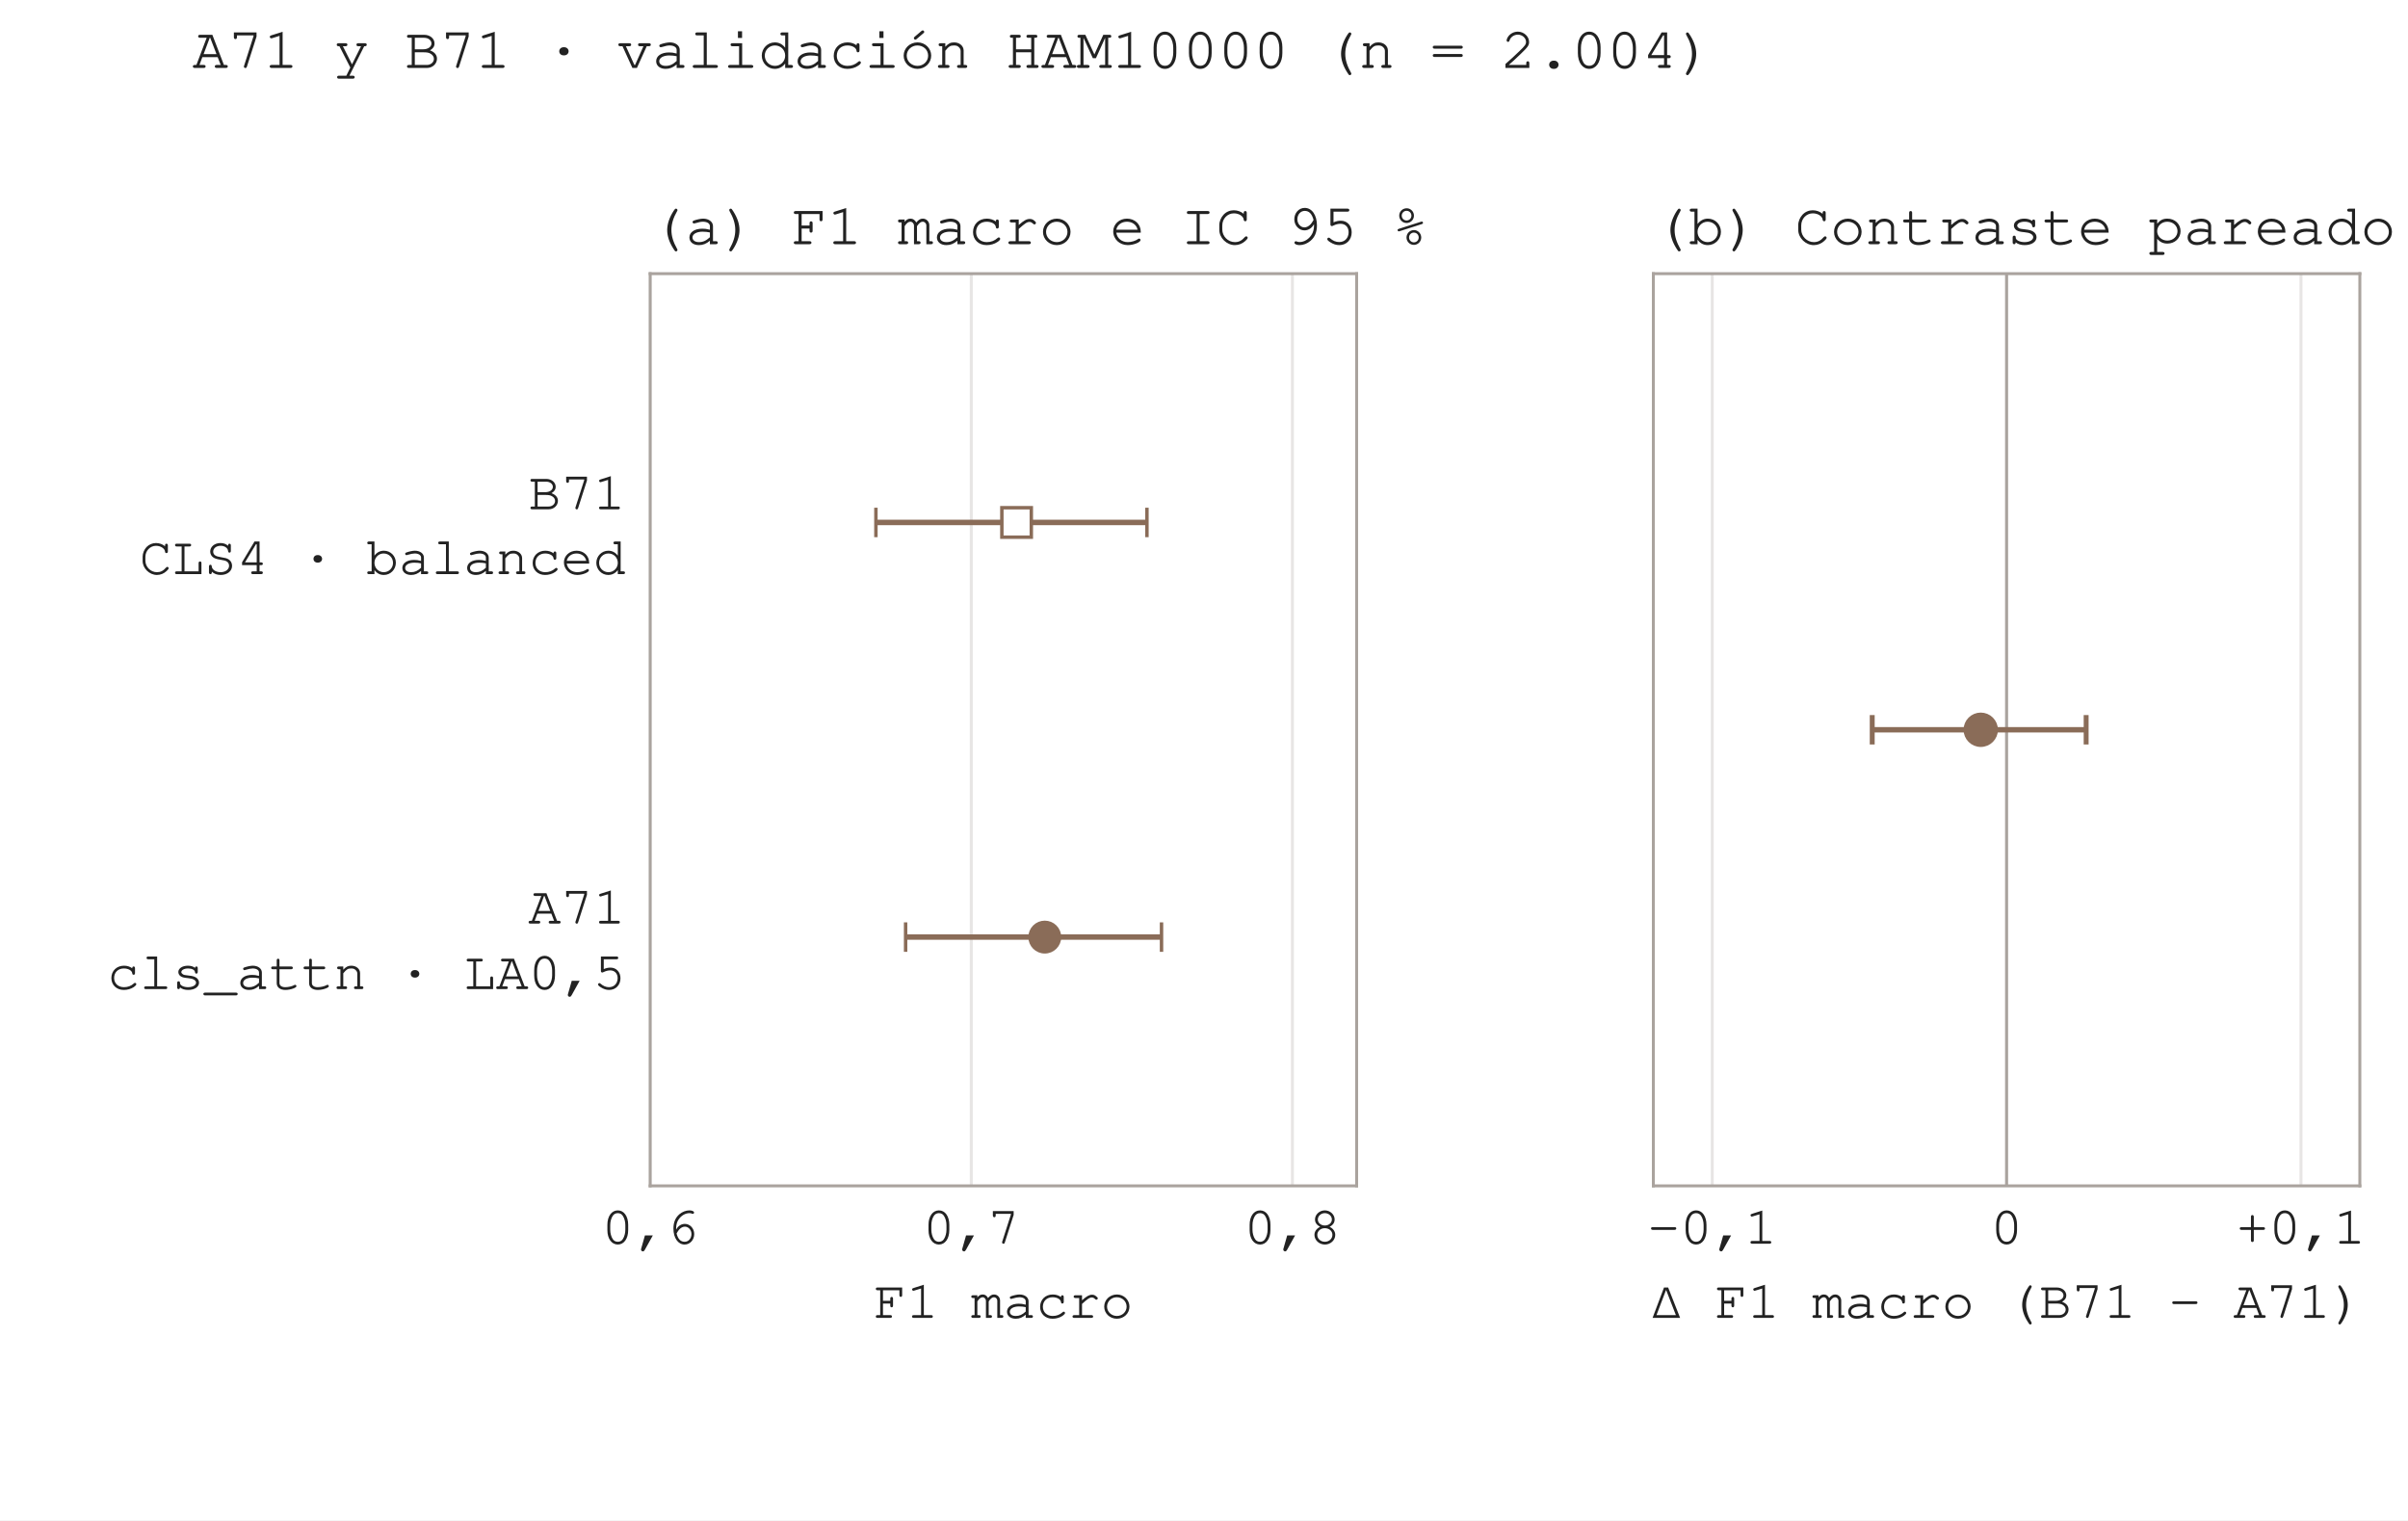
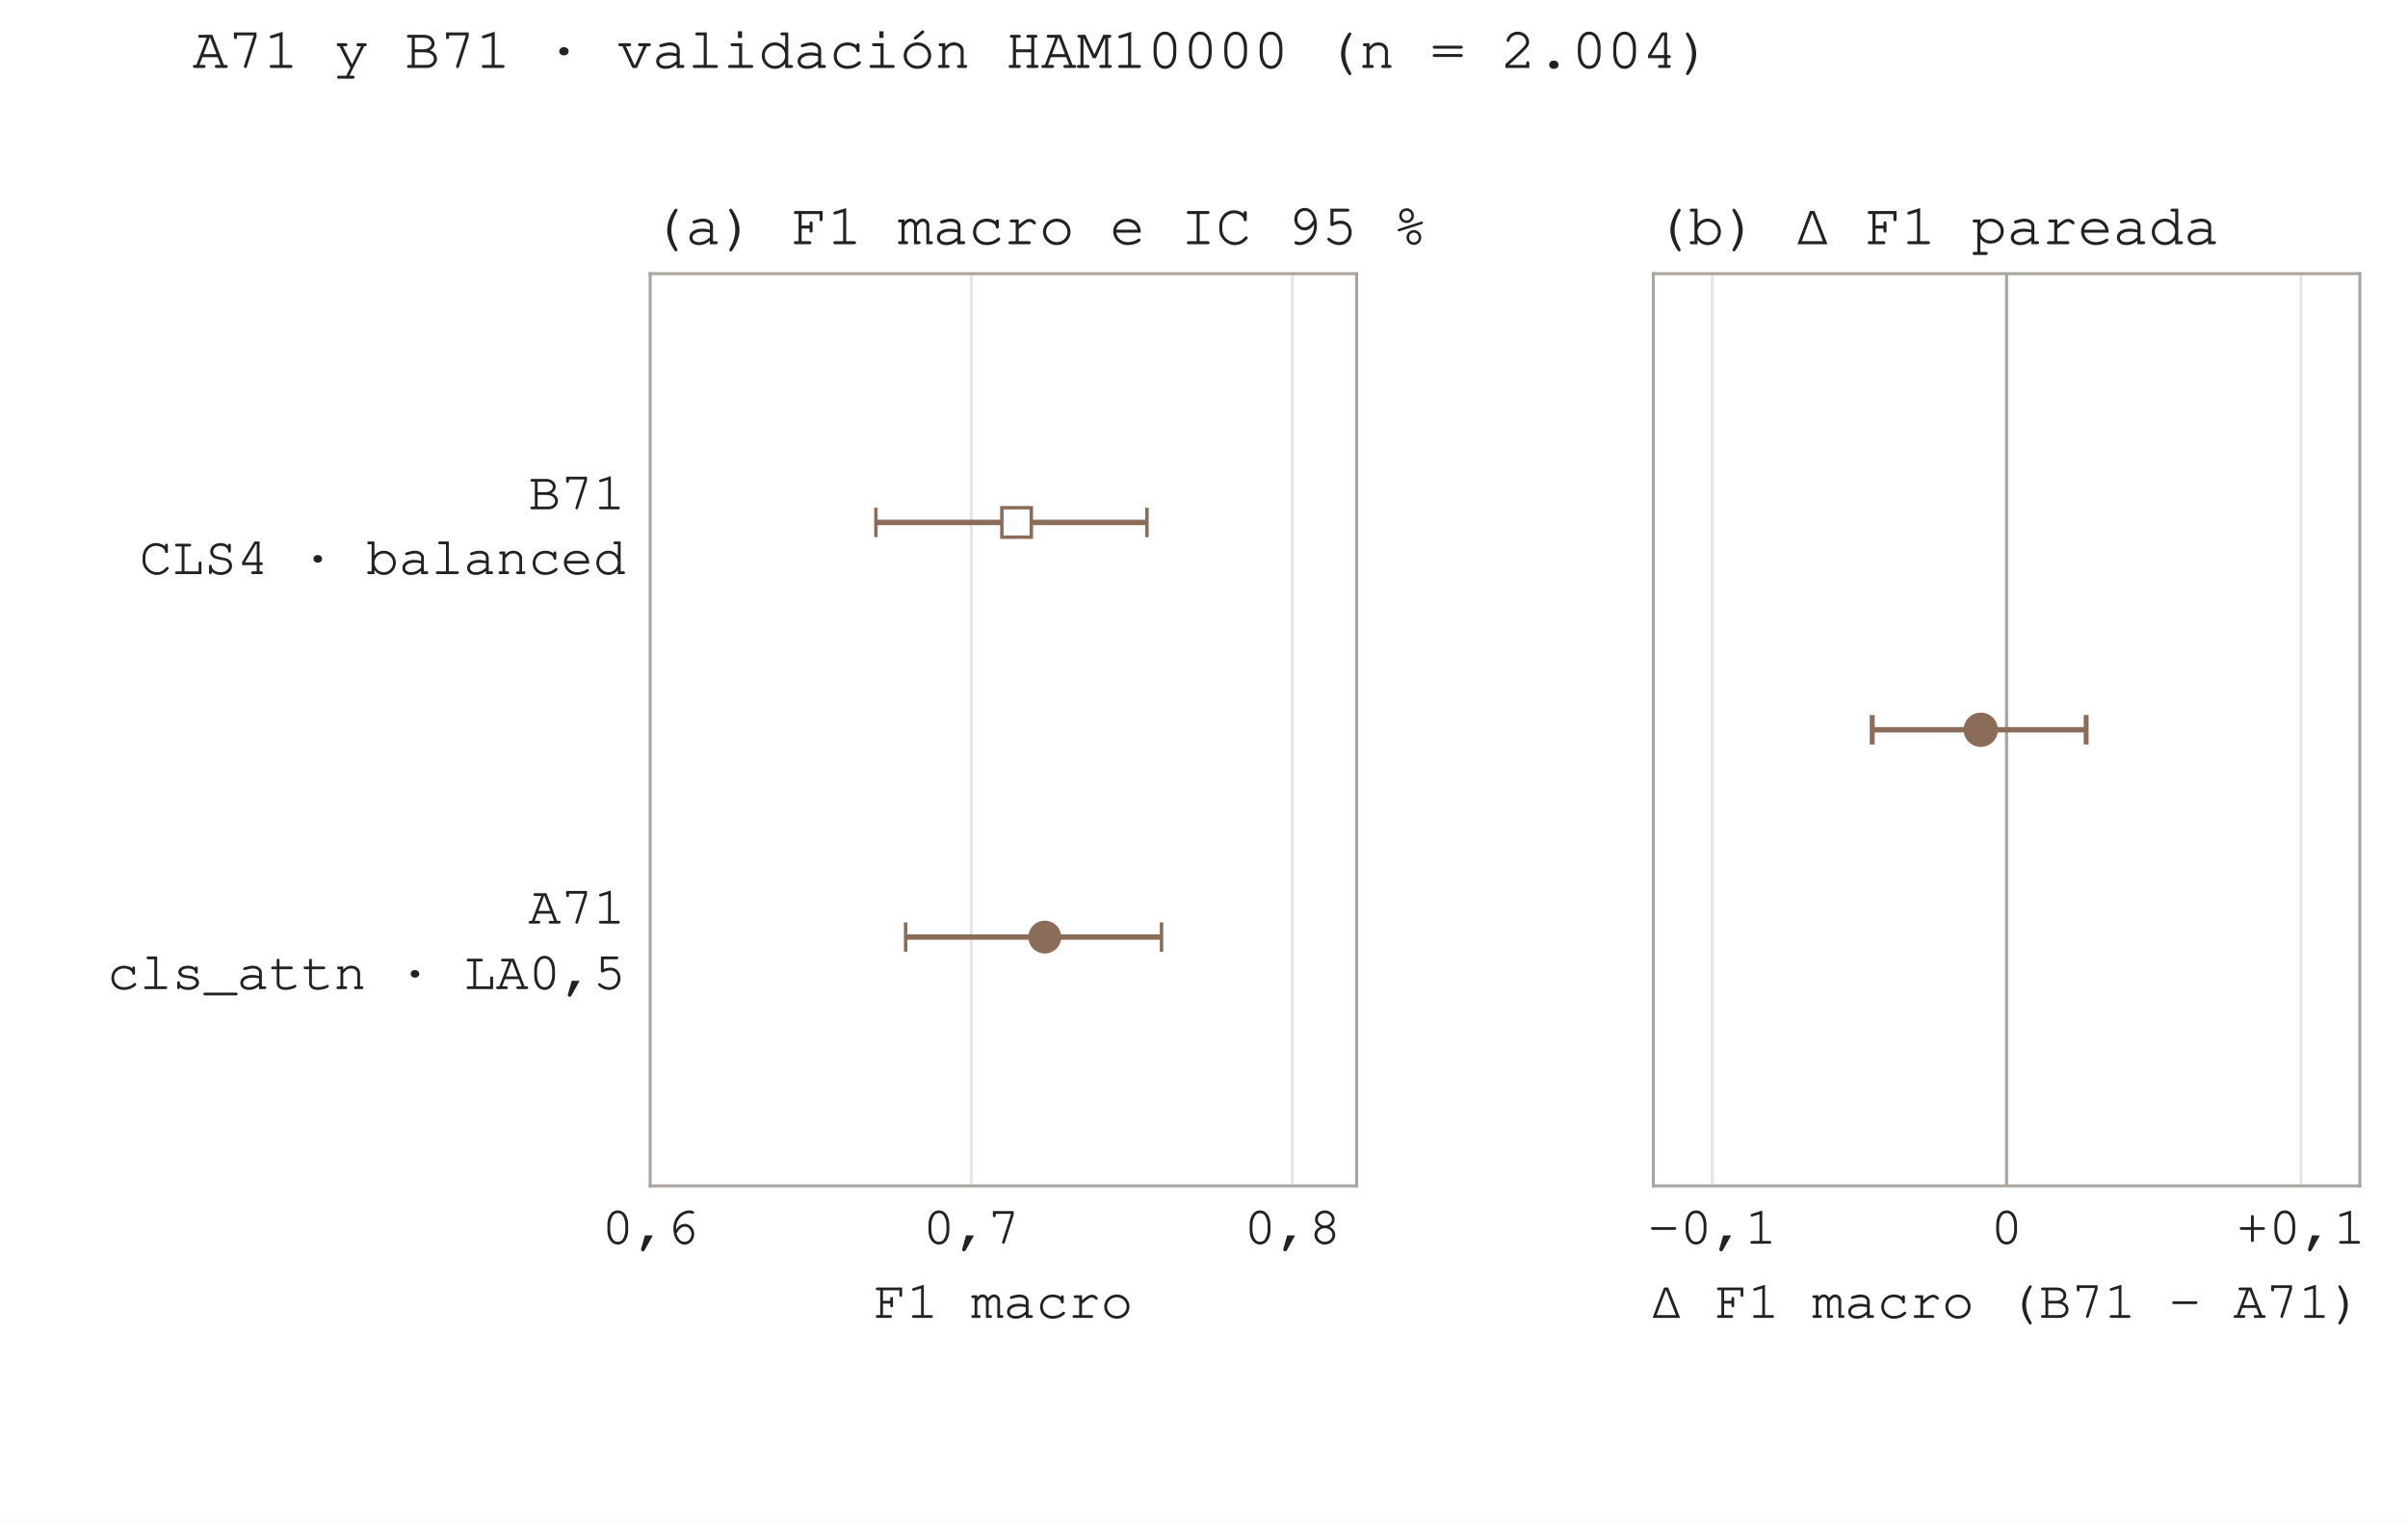
<svg xmlns="http://www.w3.org/2000/svg" xmlns:xlink="http://www.w3.org/1999/xlink" width="490.394pt" height="309.6pt" viewBox="0 0 490.394 309.6" version="1.1">
  <defs>
    <style type="text/css">*{stroke-linejoin: round; stroke-linecap: butt}</style>
  </defs>
  <g id="figure_1">
    <g id="patch_1">
      <path d="M 0 309.6 L 490.394 309.6 L 490.394 0 L 0 0 z " style="fill: #ffffff" />
    </g>
    <g id="axes_1">
      <g id="patch_2">
        <path d="M 132.406 241.488 L 276.282 241.488 L 276.282 55.728 L 132.406 55.728 z " style="fill: #ffffff" />
      </g>
      <g id="matplotlib.axis_1">
        <g id="xtick_1">
          <g id="line2d_1">
-             <path d="M 132.406 241.488 L 132.406 55.728 " clip-path="url(#p0a535e2bb4)" style="fill: none; stroke: #aaa39e; stroke-opacity: 0.28; stroke-width: 0.6; stroke-linecap: square" />
+             <path d="M 132.406 241.488 L 132.406 55.728 " clip-path="url(#p65685b7d07)" style="fill: none; stroke: #aaa39e; stroke-opacity: 0.28; stroke-width: 0.6; stroke-linecap: square" />
          </g>
          <g id="line2d_2" />
          <g id="text_1">
            <text style="font-size: 11px; font-family: 'Nimbus Mono PS'; text-anchor: middle; fill: #222222" x="132.406" y="253.263" transform="rotate(-0 132.4063 253.2633)">0,6</text>
          </g>
        </g>
        <g id="xtick_2">
          <g id="line2d_3">
-             <path d="M 197.804 241.488 L 197.804 55.728 " clip-path="url(#p0a535e2bb4)" style="fill: none; stroke: #aaa39e; stroke-opacity: 0.28; stroke-width: 0.6; stroke-linecap: square" />
+             <path d="M 197.804 241.488 L 197.804 55.728 " clip-path="url(#p65685b7d07)" style="fill: none; stroke: #aaa39e; stroke-opacity: 0.28; stroke-width: 0.6; stroke-linecap: square" />
          </g>
          <g id="line2d_4" />
          <g id="text_2">
            <text style="font-size: 11px; font-family: 'Nimbus Mono PS'; text-anchor: middle; fill: #222222" x="197.804" y="253.263" transform="rotate(-0 197.8044 253.2633)">0,7</text>
          </g>
        </g>
        <g id="xtick_3">
          <g id="line2d_5">
-             <path d="M 263.203 241.488 L 263.203 55.728 " clip-path="url(#p0a535e2bb4)" style="fill: none; stroke: #aaa39e; stroke-opacity: 0.28; stroke-width: 0.6; stroke-linecap: square" />
+             <path d="M 263.203 241.488 L 263.203 55.728 " clip-path="url(#p65685b7d07)" style="fill: none; stroke: #aaa39e; stroke-opacity: 0.28; stroke-width: 0.6; stroke-linecap: square" />
          </g>
          <g id="line2d_6" />
          <g id="text_3">
            <text style="font-size: 11px; font-family: 'Nimbus Mono PS'; text-anchor: middle; fill: #222222" x="263.203" y="253.263" transform="rotate(-0 263.2025 253.2633)">0,8</text>
          </g>
        </g>
        <g id="text_4">
          <text style="font-size: 11px; font-family: 'Nimbus Mono PS'; text-anchor: middle; fill: #222222" x="204.344" y="268.373" transform="rotate(-0 204.3442 268.373)">F1 macro</text>
        </g>
      </g>
      <g id="matplotlib.axis_2">
        <g id="ytick_1">
          <g id="line2d_7" />
          <g id="text_5">
            <text style="font-size: 11px; font-family: 'Nimbus Mono PS'; fill: #222222" transform="translate(107.6063 188.0764)">A71</text>
            <text style="font-size: 11px; font-family: 'Nimbus Mono PS'; fill: #222222" transform="translate(21.8063 201.4187)">cls_attn · LA0,5</text>
          </g>
        </g>
        <g id="ytick_2">
          <g id="line2d_8" />
          <g id="text_6">
            <text style="font-size: 11px; font-family: 'Nimbus Mono PS'; fill: #222222" transform="translate(107.6063 103.7111)">B71</text>
            <text style="font-size: 11px; font-family: 'Nimbus Mono PS'; fill: #222222" transform="translate(28.4063 116.9111)">CLS4 · balanced</text>
          </g>
        </g>
      </g>
      <g id="LineCollection_1">
-         <path d="M 184.43 190.826 L 236.545 190.826 " clip-path="url(#p0a535e2bb4)" style="fill: none; stroke: #8a6c58; stroke-width: 1.1" />
+         <path d="M 184.43 190.826 L 236.545 190.826 " clip-path="url(#p65685b7d07)" style="fill: none; stroke: #8a6c58; stroke-width: 1.1" />
      </g>
      <g id="line2d_9">
        <defs>
-           <path id="mcc8ac170eb" d="M 0 3 L 0 -3 " style="stroke: #8a6c58; stroke-width: 0.7" />
-         </defs>
-         <g clip-path="url(#p0a535e2bb4)">
-           <use xlink:href="#mcc8ac170eb" x="184.43" y="190.826" style="fill: #8a6c58; stroke: #8a6c58; stroke-width: 0.7" />
+           <path id="m4ddd99efc1" d="M 0 3 L 0 -3 " style="stroke: #8a6c58; stroke-width: 0.7" />
+         </defs>
+         <g clip-path="url(#p65685b7d07)">
+           <use xlink:href="#m4ddd99efc1" x="184.43" y="190.826" style="fill: #8a6c58; stroke: #8a6c58; stroke-width: 0.7" />
        </g>
      </g>
      <g id="line2d_10">
-         <g clip-path="url(#p0a535e2bb4)">
-           <use xlink:href="#mcc8ac170eb" x="236.545" y="190.826" style="fill: #8a6c58; stroke: #8a6c58; stroke-width: 0.7" />
+         <g clip-path="url(#p65685b7d07)">
+           <use xlink:href="#m4ddd99efc1" x="236.545" y="190.826" style="fill: #8a6c58; stroke: #8a6c58; stroke-width: 0.7" />
        </g>
      </g>
      <g id="LineCollection_2">
-         <path d="M 178.379 106.39 L 233.577 106.39 " clip-path="url(#p0a535e2bb4)" style="fill: none; stroke: #8a6c58; stroke-width: 1.1" />
+         <path d="M 178.379 106.39 L 233.577 106.39 " clip-path="url(#p65685b7d07)" style="fill: none; stroke: #8a6c58; stroke-width: 1.1" />
      </g>
      <g id="line2d_11">
-         <g clip-path="url(#p0a535e2bb4)">
-           <use xlink:href="#mcc8ac170eb" x="178.379" y="106.39" style="fill: #8a6c58; stroke: #8a6c58; stroke-width: 0.7" />
+         <g clip-path="url(#p65685b7d07)">
+           <use xlink:href="#m4ddd99efc1" x="178.379" y="106.39" style="fill: #8a6c58; stroke: #8a6c58; stroke-width: 0.7" />
        </g>
      </g>
      <g id="line2d_12">
-         <g clip-path="url(#p0a535e2bb4)">
-           <use xlink:href="#mcc8ac170eb" x="233.577" y="106.39" style="fill: #8a6c58; stroke: #8a6c58; stroke-width: 0.7" />
+         <g clip-path="url(#p65685b7d07)">
+           <use xlink:href="#m4ddd99efc1" x="233.577" y="106.39" style="fill: #8a6c58; stroke: #8a6c58; stroke-width: 0.7" />
        </g>
      </g>
      <g id="line2d_13">
-         <path d="M 212.773 190.826 " clip-path="url(#p0a535e2bb4)" style="fill: none; stroke: #8a6c58; stroke-width: 1.1; stroke-linecap: square" />
-         <defs>
-           <path id="m361417a279" d="M 0 3 C 0.796 3 1.559 2.684 2.121 2.121 C 2.684 1.559 3 0.796 3 0 C 3 -0.796 2.684 -1.559 2.121 -2.121 C 1.559 -2.684 0.796 -3 0 -3 C -0.796 -3 -1.559 -2.684 -2.121 -2.121 C -2.684 -1.559 -3 -0.796 -3 0 C -3 0.796 -2.684 1.559 -2.121 2.121 C -1.559 2.684 -0.796 3 0 3 z " style="stroke: #8a6c58; stroke-width: 0.7" />
-         </defs>
-         <g clip-path="url(#p0a535e2bb4)">
-           <use xlink:href="#m361417a279" x="212.773" y="190.826" style="fill: #8a6c58; stroke: #8a6c58; stroke-width: 0.7" />
+         <path d="M 212.773 190.826 " clip-path="url(#p65685b7d07)" style="fill: none; stroke: #8a6c58; stroke-width: 1.1; stroke-linecap: square" />
+         <defs>
+           <path id="maf8e393f18" d="M 0 3 C 0.796 3 1.559 2.684 2.121 2.121 C 2.684 1.559 3 0.796 3 0 C 3 -0.796 2.684 -1.559 2.121 -2.121 C 1.559 -2.684 0.796 -3 0 -3 C -0.796 -3 -1.559 -2.684 -2.121 -2.121 C -2.684 -1.559 -3 -0.796 -3 0 C -3 0.796 -2.684 1.559 -2.121 2.121 C -1.559 2.684 -0.796 3 0 3 z " style="stroke: #8a6c58; stroke-width: 0.7" />
+         </defs>
+         <g clip-path="url(#p65685b7d07)">
+           <use xlink:href="#maf8e393f18" x="212.773" y="190.826" style="fill: #8a6c58; stroke: #8a6c58; stroke-width: 0.7" />
        </g>
      </g>
      <g id="line2d_14">
-         <path d="M 207.03 106.39 " clip-path="url(#p0a535e2bb4)" style="fill: none; stroke: #8a6c58; stroke-width: 1.1; stroke-linecap: square" />
-         <defs>
-           <path id="m63647f6c45" d="M -3 3 L 3 3 L 3 -3 L -3 -3 z " style="stroke: #8a6c58; stroke-width: 0.7; stroke-linejoin: miter" />
-         </defs>
-         <g clip-path="url(#p0a535e2bb4)">
-           <use xlink:href="#m63647f6c45" x="207.03" y="106.39" style="fill: #ffffff; stroke: #8a6c58; stroke-width: 0.7; stroke-linejoin: miter" />
+         <path d="M 207.03 106.39 " clip-path="url(#p65685b7d07)" style="fill: none; stroke: #8a6c58; stroke-width: 1.1; stroke-linecap: square" />
+         <defs>
+           <path id="me49bf68457" d="M -3 3 L 3 3 L 3 -3 L -3 -3 z " style="stroke: #8a6c58; stroke-width: 0.7; stroke-linejoin: miter" />
+         </defs>
+         <g clip-path="url(#p65685b7d07)">
+           <use xlink:href="#me49bf68457" x="207.03" y="106.39" style="fill: #ffffff; stroke: #8a6c58; stroke-width: 0.7; stroke-linejoin: miter" />
        </g>
      </g>
      <g id="patch_3">
        <path d="M 132.406 241.488 L 132.406 55.728 " style="fill: none; stroke: #aaa39e; stroke-width: 0.6; stroke-linejoin: miter; stroke-linecap: square" />
      </g>
      <g id="patch_4">
        <path d="M 276.282 241.488 L 276.282 55.728 " style="fill: none; stroke: #aaa39e; stroke-width: 0.6; stroke-linejoin: miter; stroke-linecap: square" />
      </g>
      <g id="patch_5">
        <path d="M 132.406 241.488 L 276.282 241.488 " style="fill: none; stroke: #aaa39e; stroke-width: 0.6; stroke-linejoin: miter; stroke-linecap: square" />
      </g>
      <g id="patch_6">
        <path d="M 132.406 55.728 L 276.282 55.728 " style="fill: none; stroke: #aaa39e; stroke-width: 0.6; stroke-linejoin: miter; stroke-linecap: square" />
      </g>
      <g id="text_7">
        <text style="font-size: 12px; font-family: 'Nimbus Mono PS'; text-anchor: start; fill: #222222" x="132.406" y="49.728" transform="rotate(-0 132.4063 49.728)">(a) F1 macro e IC 95 %</text>
      </g>
    </g>
    <g id="axes_2">
      <g id="patch_7">
        <path d="M 336.71 241.488 L 480.586 241.488 L 480.586 55.728 L 336.71 55.728 z " style="fill: #ffffff" />
      </g>
      <g id="matplotlib.axis_3">
        <g id="xtick_4">
          <g id="line2d_15">
-             <path d="M 348.7 241.488 L 348.7 55.728 " clip-path="url(#p11d28b74b0)" style="fill: none; stroke: #aaa39e; stroke-opacity: 0.28; stroke-width: 0.6; stroke-linecap: square" />
+             <path d="M 348.7 241.488 L 348.7 55.728 " clip-path="url(#pe7afdfb576)" style="fill: none; stroke: #aaa39e; stroke-opacity: 0.28; stroke-width: 0.6; stroke-linecap: square" />
          </g>
          <g id="line2d_16" />
          <g id="text_8">
            <text style="font-size: 11px; font-family: 'Nimbus Mono PS'; text-anchor: middle; fill: #222222" x="348.7" y="253.263" transform="rotate(-0 348.6996 253.2633)">−0,1</text>
          </g>
        </g>
        <g id="xtick_5">
          <g id="line2d_17">
-             <path d="M 408.648 241.488 L 408.648 55.728 " clip-path="url(#p11d28b74b0)" style="fill: none; stroke: #aaa39e; stroke-opacity: 0.28; stroke-width: 0.6; stroke-linecap: square" />
+             <path d="M 408.648 241.488 L 408.648 55.728 " clip-path="url(#pe7afdfb576)" style="fill: none; stroke: #aaa39e; stroke-opacity: 0.28; stroke-width: 0.6; stroke-linecap: square" />
          </g>
          <g id="line2d_18" />
          <g id="text_9">
            <text style="font-size: 11px; font-family: 'Nimbus Mono PS'; text-anchor: middle; fill: #222222" x="408.648" y="253.263" transform="rotate(-0 408.6479 253.2633)">0</text>
          </g>
        </g>
        <g id="xtick_6">
          <g id="line2d_19">
-             <path d="M 468.596 241.488 L 468.596 55.728 " clip-path="url(#p11d28b74b0)" style="fill: none; stroke: #aaa39e; stroke-opacity: 0.28; stroke-width: 0.6; stroke-linecap: square" />
+             <path d="M 468.596 241.488 L 468.596 55.728 " clip-path="url(#pe7afdfb576)" style="fill: none; stroke: #aaa39e; stroke-opacity: 0.28; stroke-width: 0.6; stroke-linecap: square" />
          </g>
          <g id="line2d_20" />
          <g id="text_10">
            <text style="font-size: 11px; font-family: 'Nimbus Mono PS'; text-anchor: middle; fill: #222222" x="468.596" y="253.263" transform="rotate(-0 468.5962 253.2633)">+0,1</text>
          </g>
        </g>
        <g id="text_11">
          <text style="font-size: 11px; font-family: 'Nimbus Mono PS'; text-anchor: middle; fill: #222222" x="408.648" y="268.373" transform="rotate(-0 408.6479 268.373)">Δ F1 macro (B71 − A71)</text>
        </g>
      </g>
      <g id="matplotlib.axis_4" />
      <g id="line2d_21">
-         <path d="M 408.648 241.488 L 408.648 55.728 " clip-path="url(#p11d28b74b0)" style="fill: none; stroke: #aaa39e; stroke-width: 0.6; stroke-linecap: square" />
+         <path d="M 408.648 241.488 L 408.648 55.728 " clip-path="url(#pe7afdfb576)" style="fill: none; stroke: #aaa39e; stroke-width: 0.6; stroke-linecap: square" />
      </g>
      <g id="LineCollection_3">
-         <path d="M 381.281 148.608 L 424.848 148.608 " clip-path="url(#p11d28b74b0)" style="fill: none; stroke: #8a6c58; stroke-width: 1.1" />
+         <path d="M 381.281 148.608 L 424.848 148.608 " clip-path="url(#pe7afdfb576)" style="fill: none; stroke: #8a6c58; stroke-width: 1.1" />
      </g>
      <g id="line2d_22">
        <defs>
-           <path id="mc7f199587e" d="M 0 3 L 0 -3 " style="stroke: #8a6c58" />
-         </defs>
-         <g clip-path="url(#p11d28b74b0)">
-           <use xlink:href="#mc7f199587e" x="381.281" y="148.608" style="fill: #8a6c58; stroke: #8a6c58" />
+           <path id="m01a950c03a" d="M 0 3 L 0 -3 " style="stroke: #8a6c58" />
+         </defs>
+         <g clip-path="url(#pe7afdfb576)">
+           <use xlink:href="#m01a950c03a" x="381.281" y="148.608" style="fill: #8a6c58; stroke: #8a6c58" />
        </g>
      </g>
      <g id="line2d_23">
-         <g clip-path="url(#p11d28b74b0)">
-           <use xlink:href="#mc7f199587e" x="424.848" y="148.608" style="fill: #8a6c58; stroke: #8a6c58" />
+         <g clip-path="url(#pe7afdfb576)">
+           <use xlink:href="#m01a950c03a" x="424.848" y="148.608" style="fill: #8a6c58; stroke: #8a6c58" />
        </g>
      </g>
      <g id="line2d_24">
-         <path d="M 403.384 148.608 " clip-path="url(#p11d28b74b0)" style="fill: none; stroke: #8a6c58; stroke-width: 1.1; stroke-linecap: square" />
-         <defs>
-           <path id="m785a11b4f4" d="M 0 3 C 0.796 3 1.559 2.684 2.121 2.121 C 2.684 1.559 3 0.796 3 0 C 3 -0.796 2.684 -1.559 2.121 -2.121 C 1.559 -2.684 0.796 -3 0 -3 C -0.796 -3 -1.559 -2.684 -2.121 -2.121 C -2.684 -1.559 -3 -0.796 -3 0 C -3 0.796 -2.684 1.559 -2.121 2.121 C -1.559 2.684 -0.796 3 0 3 z " style="stroke: #8a6c58" />
-         </defs>
-         <g clip-path="url(#p11d28b74b0)">
-           <use xlink:href="#m785a11b4f4" x="403.384" y="148.608" style="fill: #8a6c58; stroke: #8a6c58" />
+         <path d="M 403.384 148.608 " clip-path="url(#pe7afdfb576)" style="fill: none; stroke: #8a6c58; stroke-width: 1.1; stroke-linecap: square" />
+         <defs>
+           <path id="m8f3d96e565" d="M 0 3 C 0.796 3 1.559 2.684 2.121 2.121 C 2.684 1.559 3 0.796 3 0 C 3 -0.796 2.684 -1.559 2.121 -2.121 C 1.559 -2.684 0.796 -3 0 -3 C -0.796 -3 -1.559 -2.684 -2.121 -2.121 C -2.684 -1.559 -3 -0.796 -3 0 C -3 0.796 -2.684 1.559 -2.121 2.121 C -1.559 2.684 -0.796 3 0 3 z " style="stroke: #8a6c58" />
+         </defs>
+         <g clip-path="url(#pe7afdfb576)">
+           <use xlink:href="#m8f3d96e565" x="403.384" y="148.608" style="fill: #8a6c58; stroke: #8a6c58" />
        </g>
      </g>
      <g id="patch_8">
        <path d="M 336.71 241.488 L 336.71 55.728 " style="fill: none; stroke: #aaa39e; stroke-width: 0.6; stroke-linejoin: miter; stroke-linecap: square" />
      </g>
      <g id="patch_9">
        <path d="M 480.586 241.488 L 480.586 55.728 " style="fill: none; stroke: #aaa39e; stroke-width: 0.6; stroke-linejoin: miter; stroke-linecap: square" />
      </g>
      <g id="patch_10">
        <path d="M 336.71 241.488 L 480.586 241.488 " style="fill: none; stroke: #aaa39e; stroke-width: 0.6; stroke-linejoin: miter; stroke-linecap: square" />
      </g>
      <g id="patch_11">
        <path d="M 336.71 55.728 L 480.586 55.728 " style="fill: none; stroke: #aaa39e; stroke-width: 0.6; stroke-linejoin: miter; stroke-linecap: square" />
      </g>
      <g id="text_12">
-         <text style="font-size: 12px; font-family: 'Nimbus Mono PS'; text-anchor: start; fill: #222222" x="336.71" y="49.728" transform="rotate(-0 336.71 49.728)">(b) Contraste pareado e IC 95 %</text>
+         <text style="font-size: 12px; font-family: 'Nimbus Mono PS'; text-anchor: start; fill: #222222" x="336.71" y="49.728" transform="rotate(-0 336.71 49.728)">(b) Δ F1 pareada</text>
      </g>
    </g>
    <g id="text_13">
      <text style="font-size: 12px; font-family: 'Nimbus Mono PS'; text-anchor: start; fill: #222222" x="39.231" y="13.836" transform="rotate(-0 39.2315 13.83638)">A71 y B71 · validación HAM10000 (n = 2.004)</text>
    </g>
  </g>
  <defs>
-     <clipPath id="p0a535e2bb4">
+     <clipPath id="p65685b7d07">
      <rect x="132.406" y="55.728" width="143.876" height="185.76" />
    </clipPath>
-     <clipPath id="p11d28b74b0">
+     <clipPath id="pe7afdfb576">
      <rect x="336.71" y="55.728" width="143.876" height="185.76" />
    </clipPath>
  </defs>
</svg>
